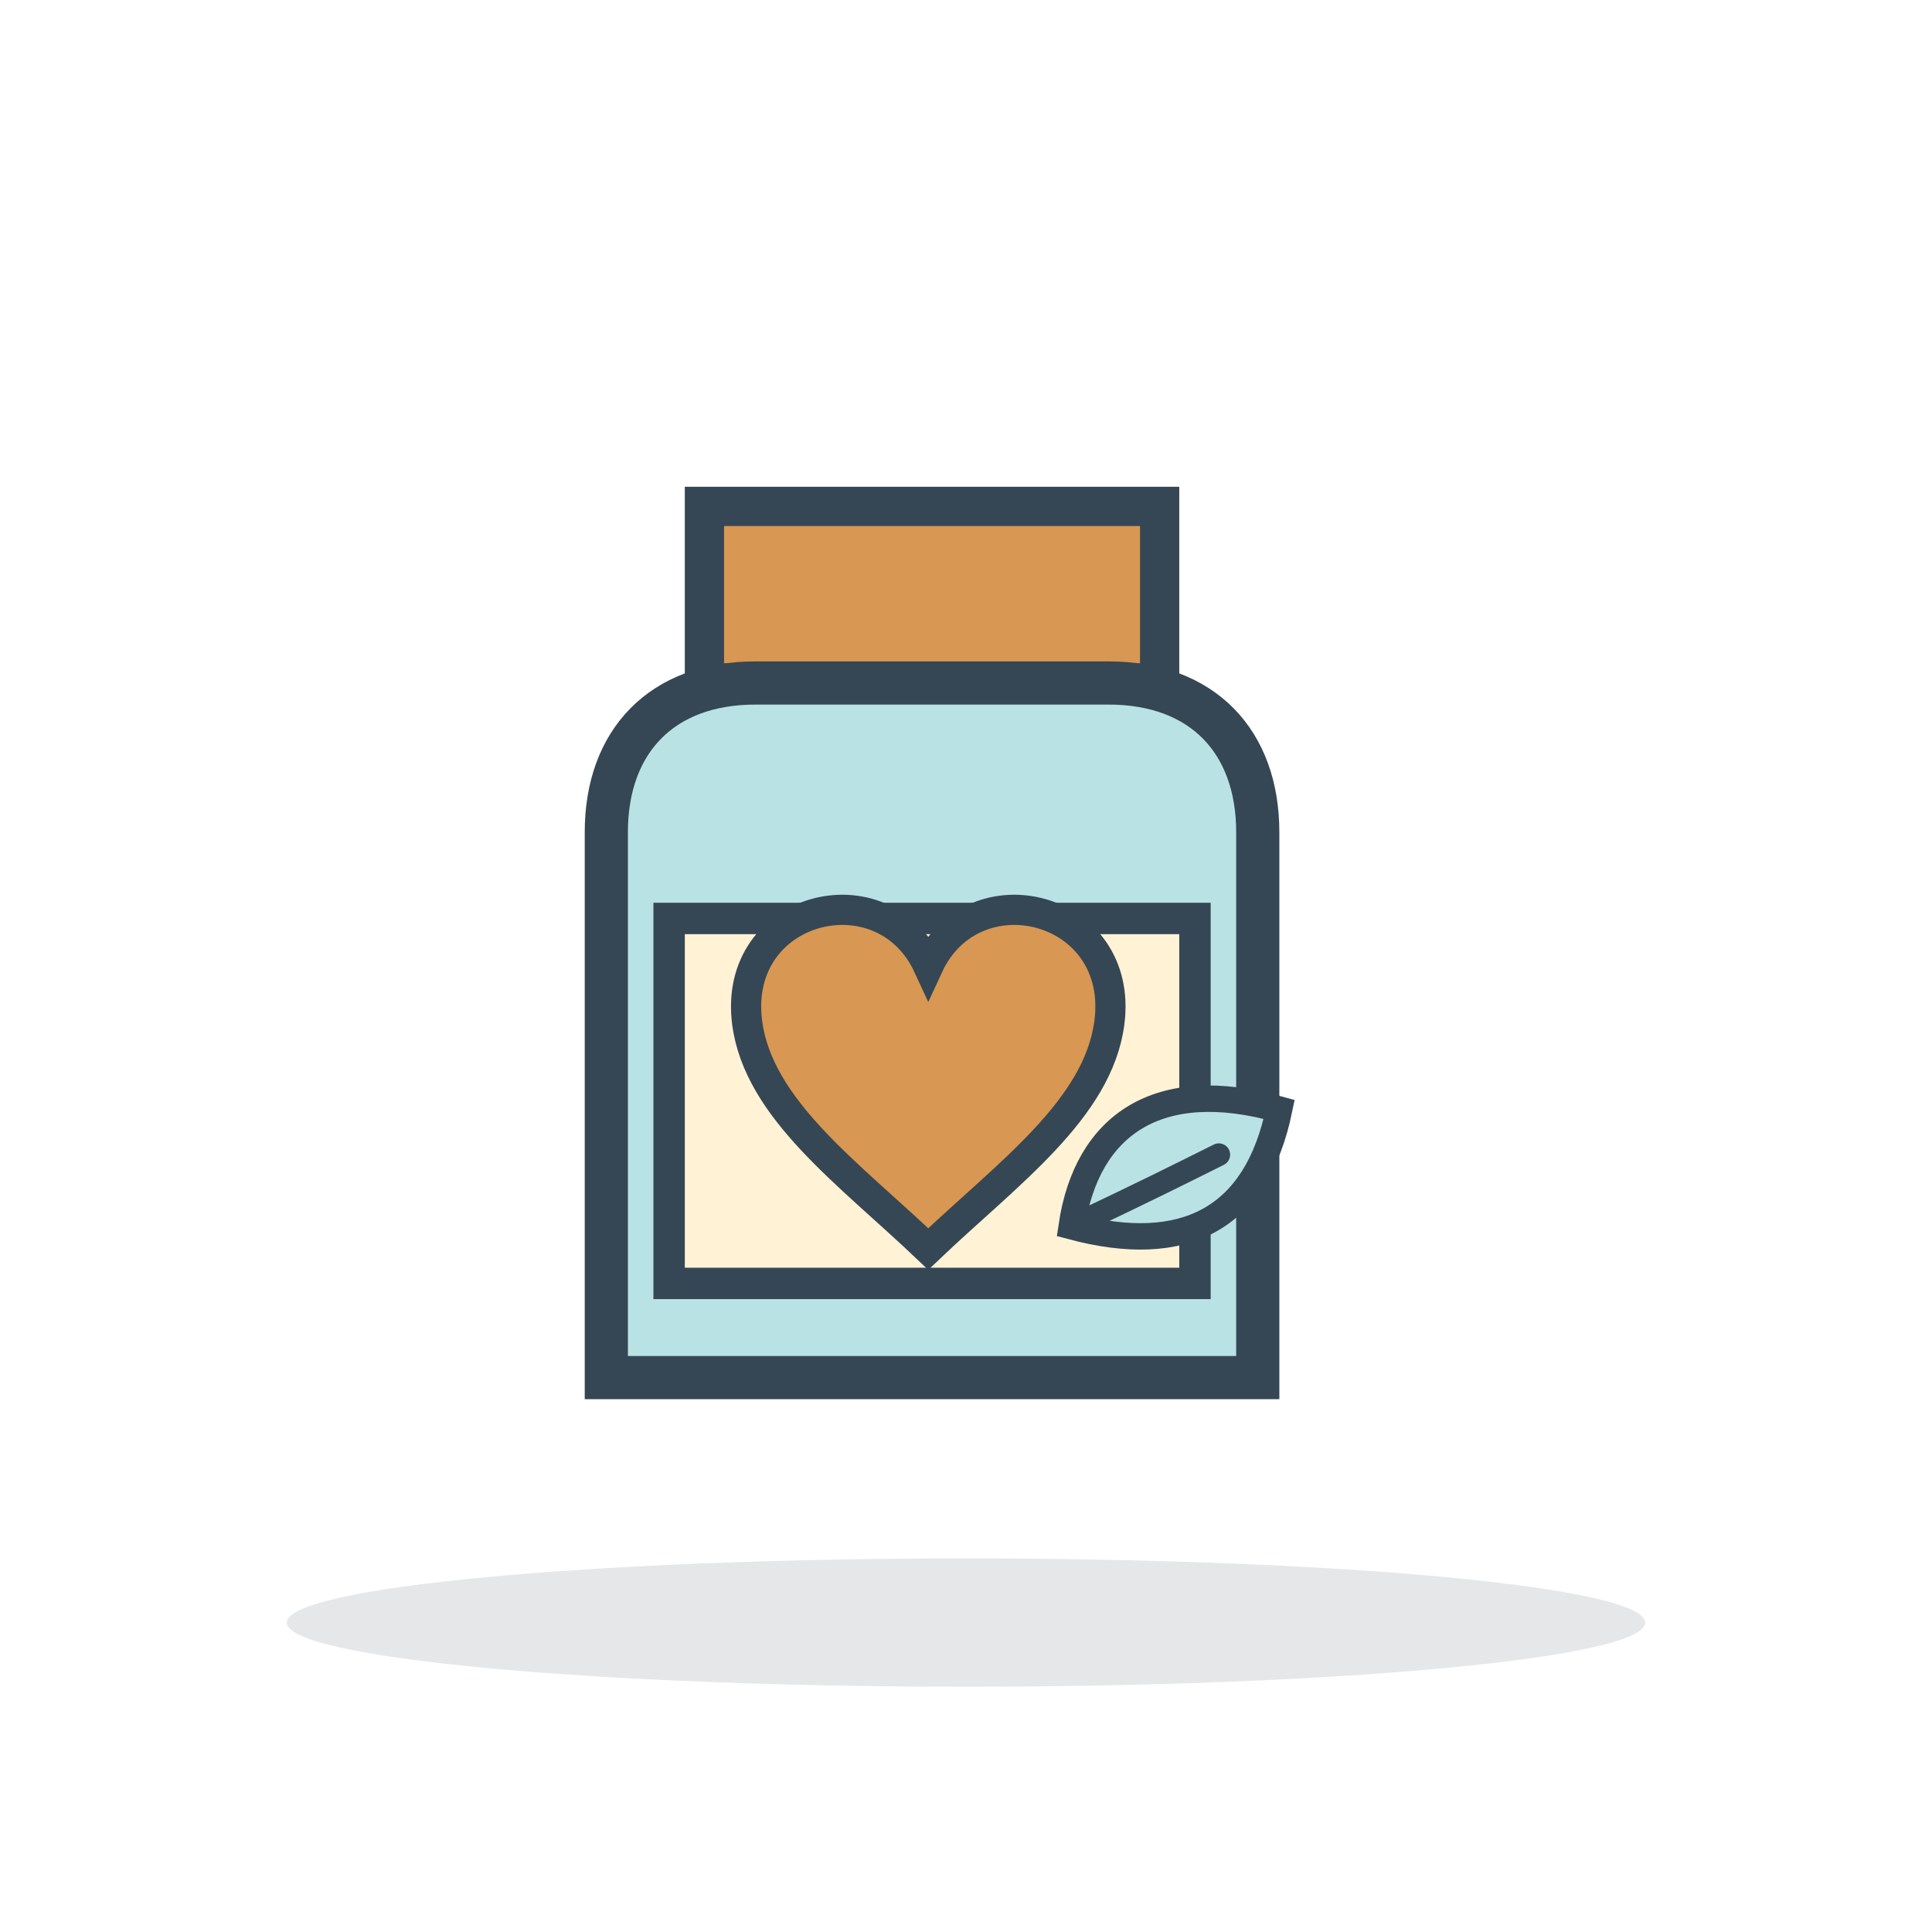
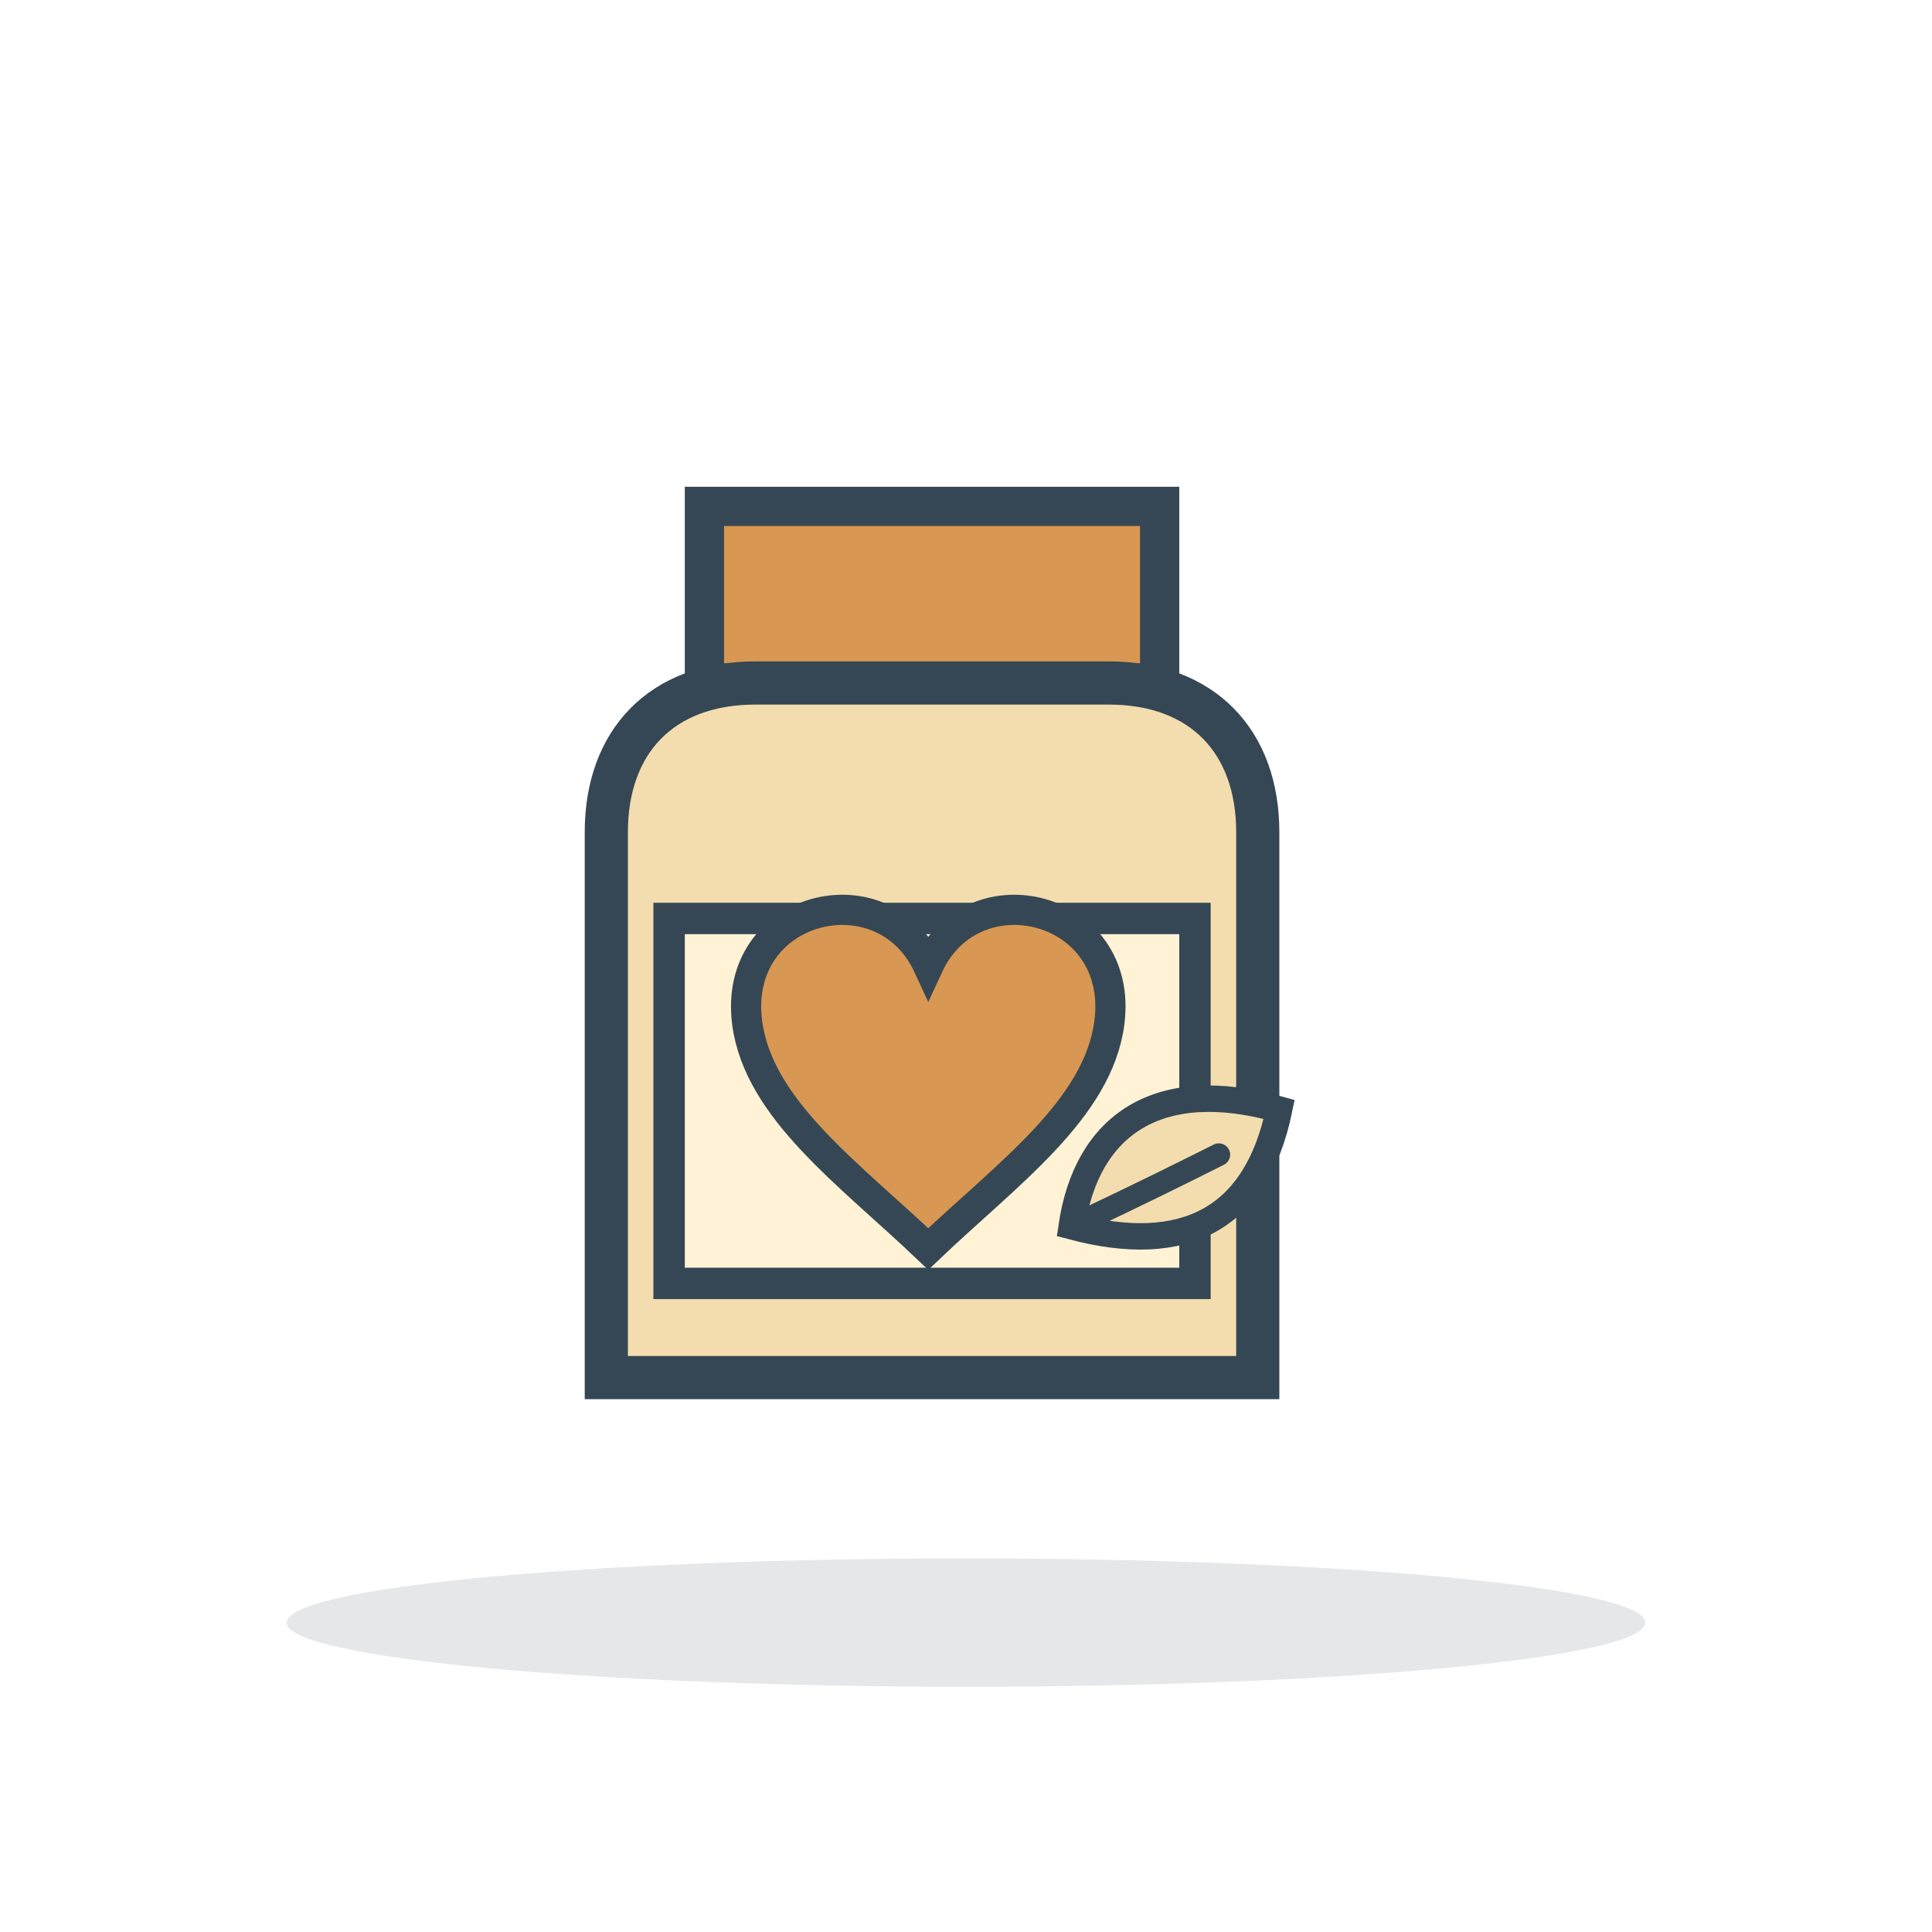
<svg xmlns="http://www.w3.org/2000/svg" viewBox="0 0 512 512" role="img" aria-label="支出/晚晚/保健营养">
  <ellipse cx="256" cy="430" rx="180" ry="17" fill="#354754" opacity=".13" />
  <g transform="translate(91 103) scale(1.04)">
    <path d="M92 30h116v45H92Z" fill="#D89752" stroke="#354754" stroke-width="10" />
-     <path d="M105 75h90c24 0 38 15 38 38v139H67V113c0-23 14-38 38-38Z" fill="#B9E2E4" stroke="#354754" stroke-width="11" />
+     <path d="M105 75h90c24 0 38 15 38 38v139H67V113c0-23 14-38 38-38Z" fill="#F3DDAE" stroke="#354754" stroke-width="11" />
    <path d="M83 135h134v93H83Z" fill="#FFF2D5" stroke="#354754" stroke-width="8" />
  </g>
  <path d="M246 256c-12-26-52-16-48 15 3 23 27 40 48 60 21-20 45-37 48-60 4-31-36-41-48-15Z" fill="#D89752" stroke="#354754" stroke-width="8" />
-   <path d="M339 294c-32-9-51 4-55 31 30 8 49-2 55-31Z" fill="#B9E2E4" stroke="#354754" stroke-width="7" />
+   <path d="M339 294c-32-9-51 4-55 31 30 8 49-2 55-31Z" fill="#F3DDAE" stroke="#354754" stroke-width="7" />
  <path d="M284 325c19-9 29-14 39-19" fill="none" stroke="#354754" stroke-width="6" stroke-linecap="round" />
</svg>
